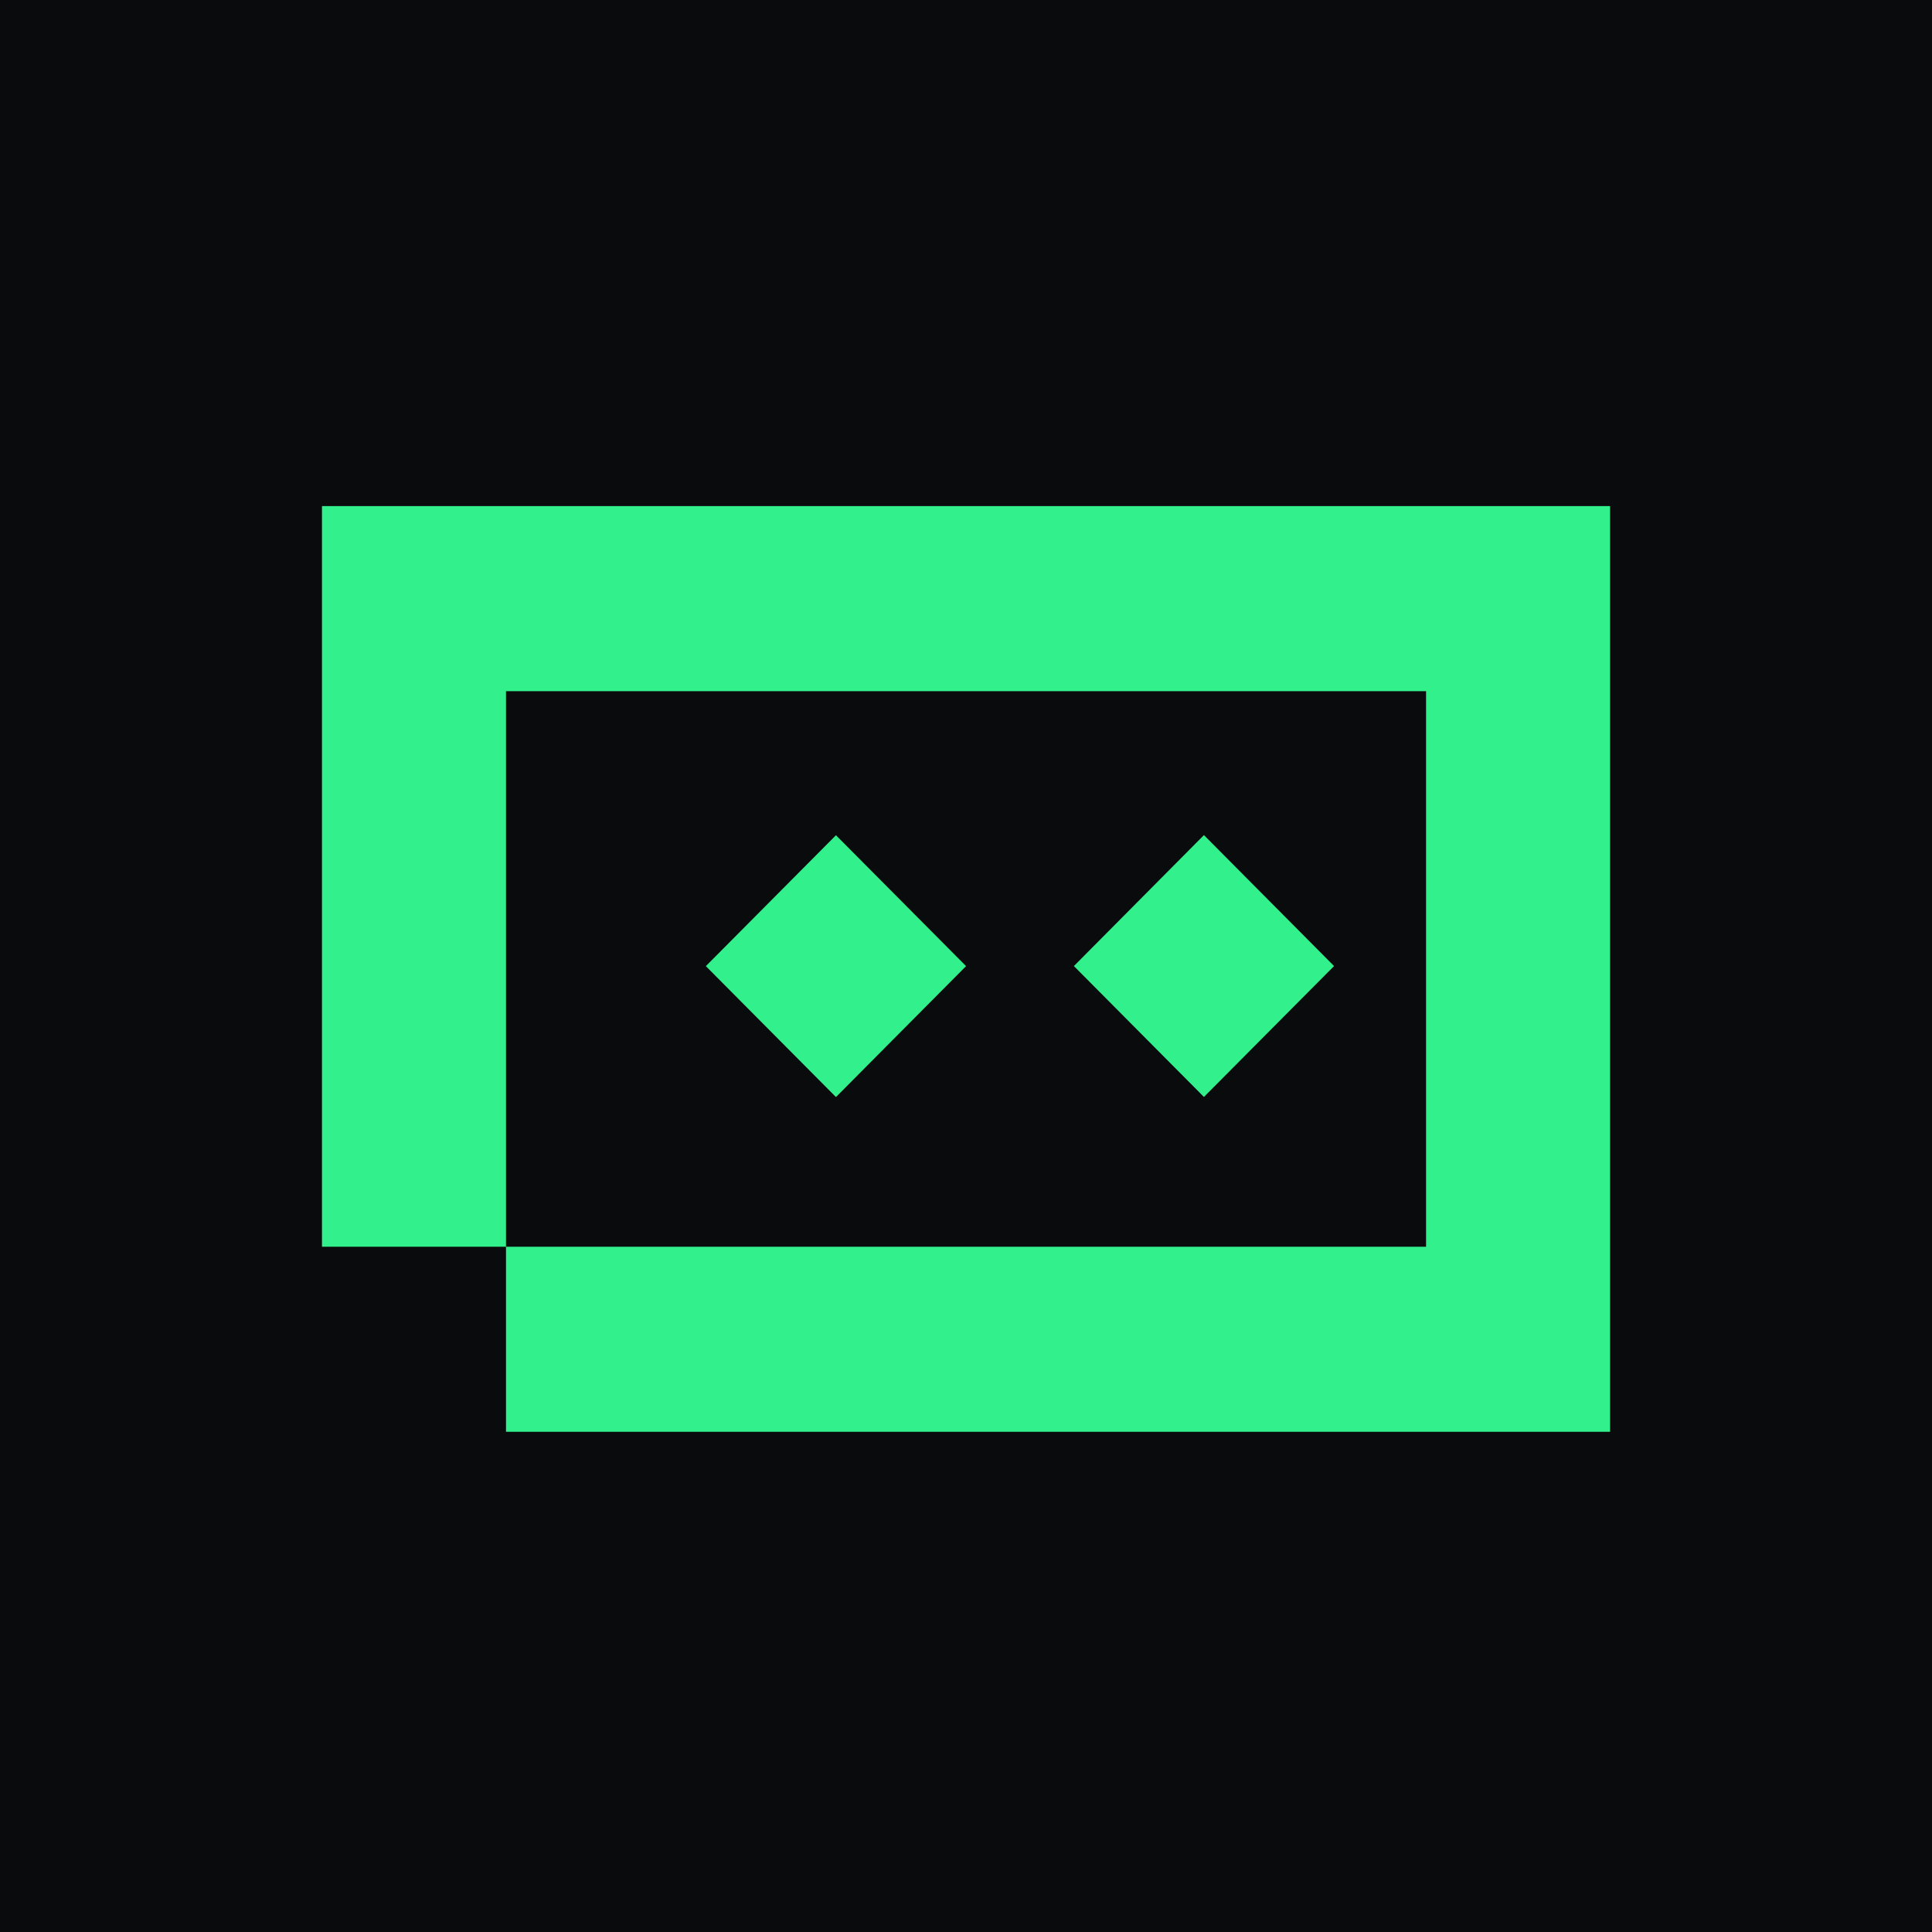
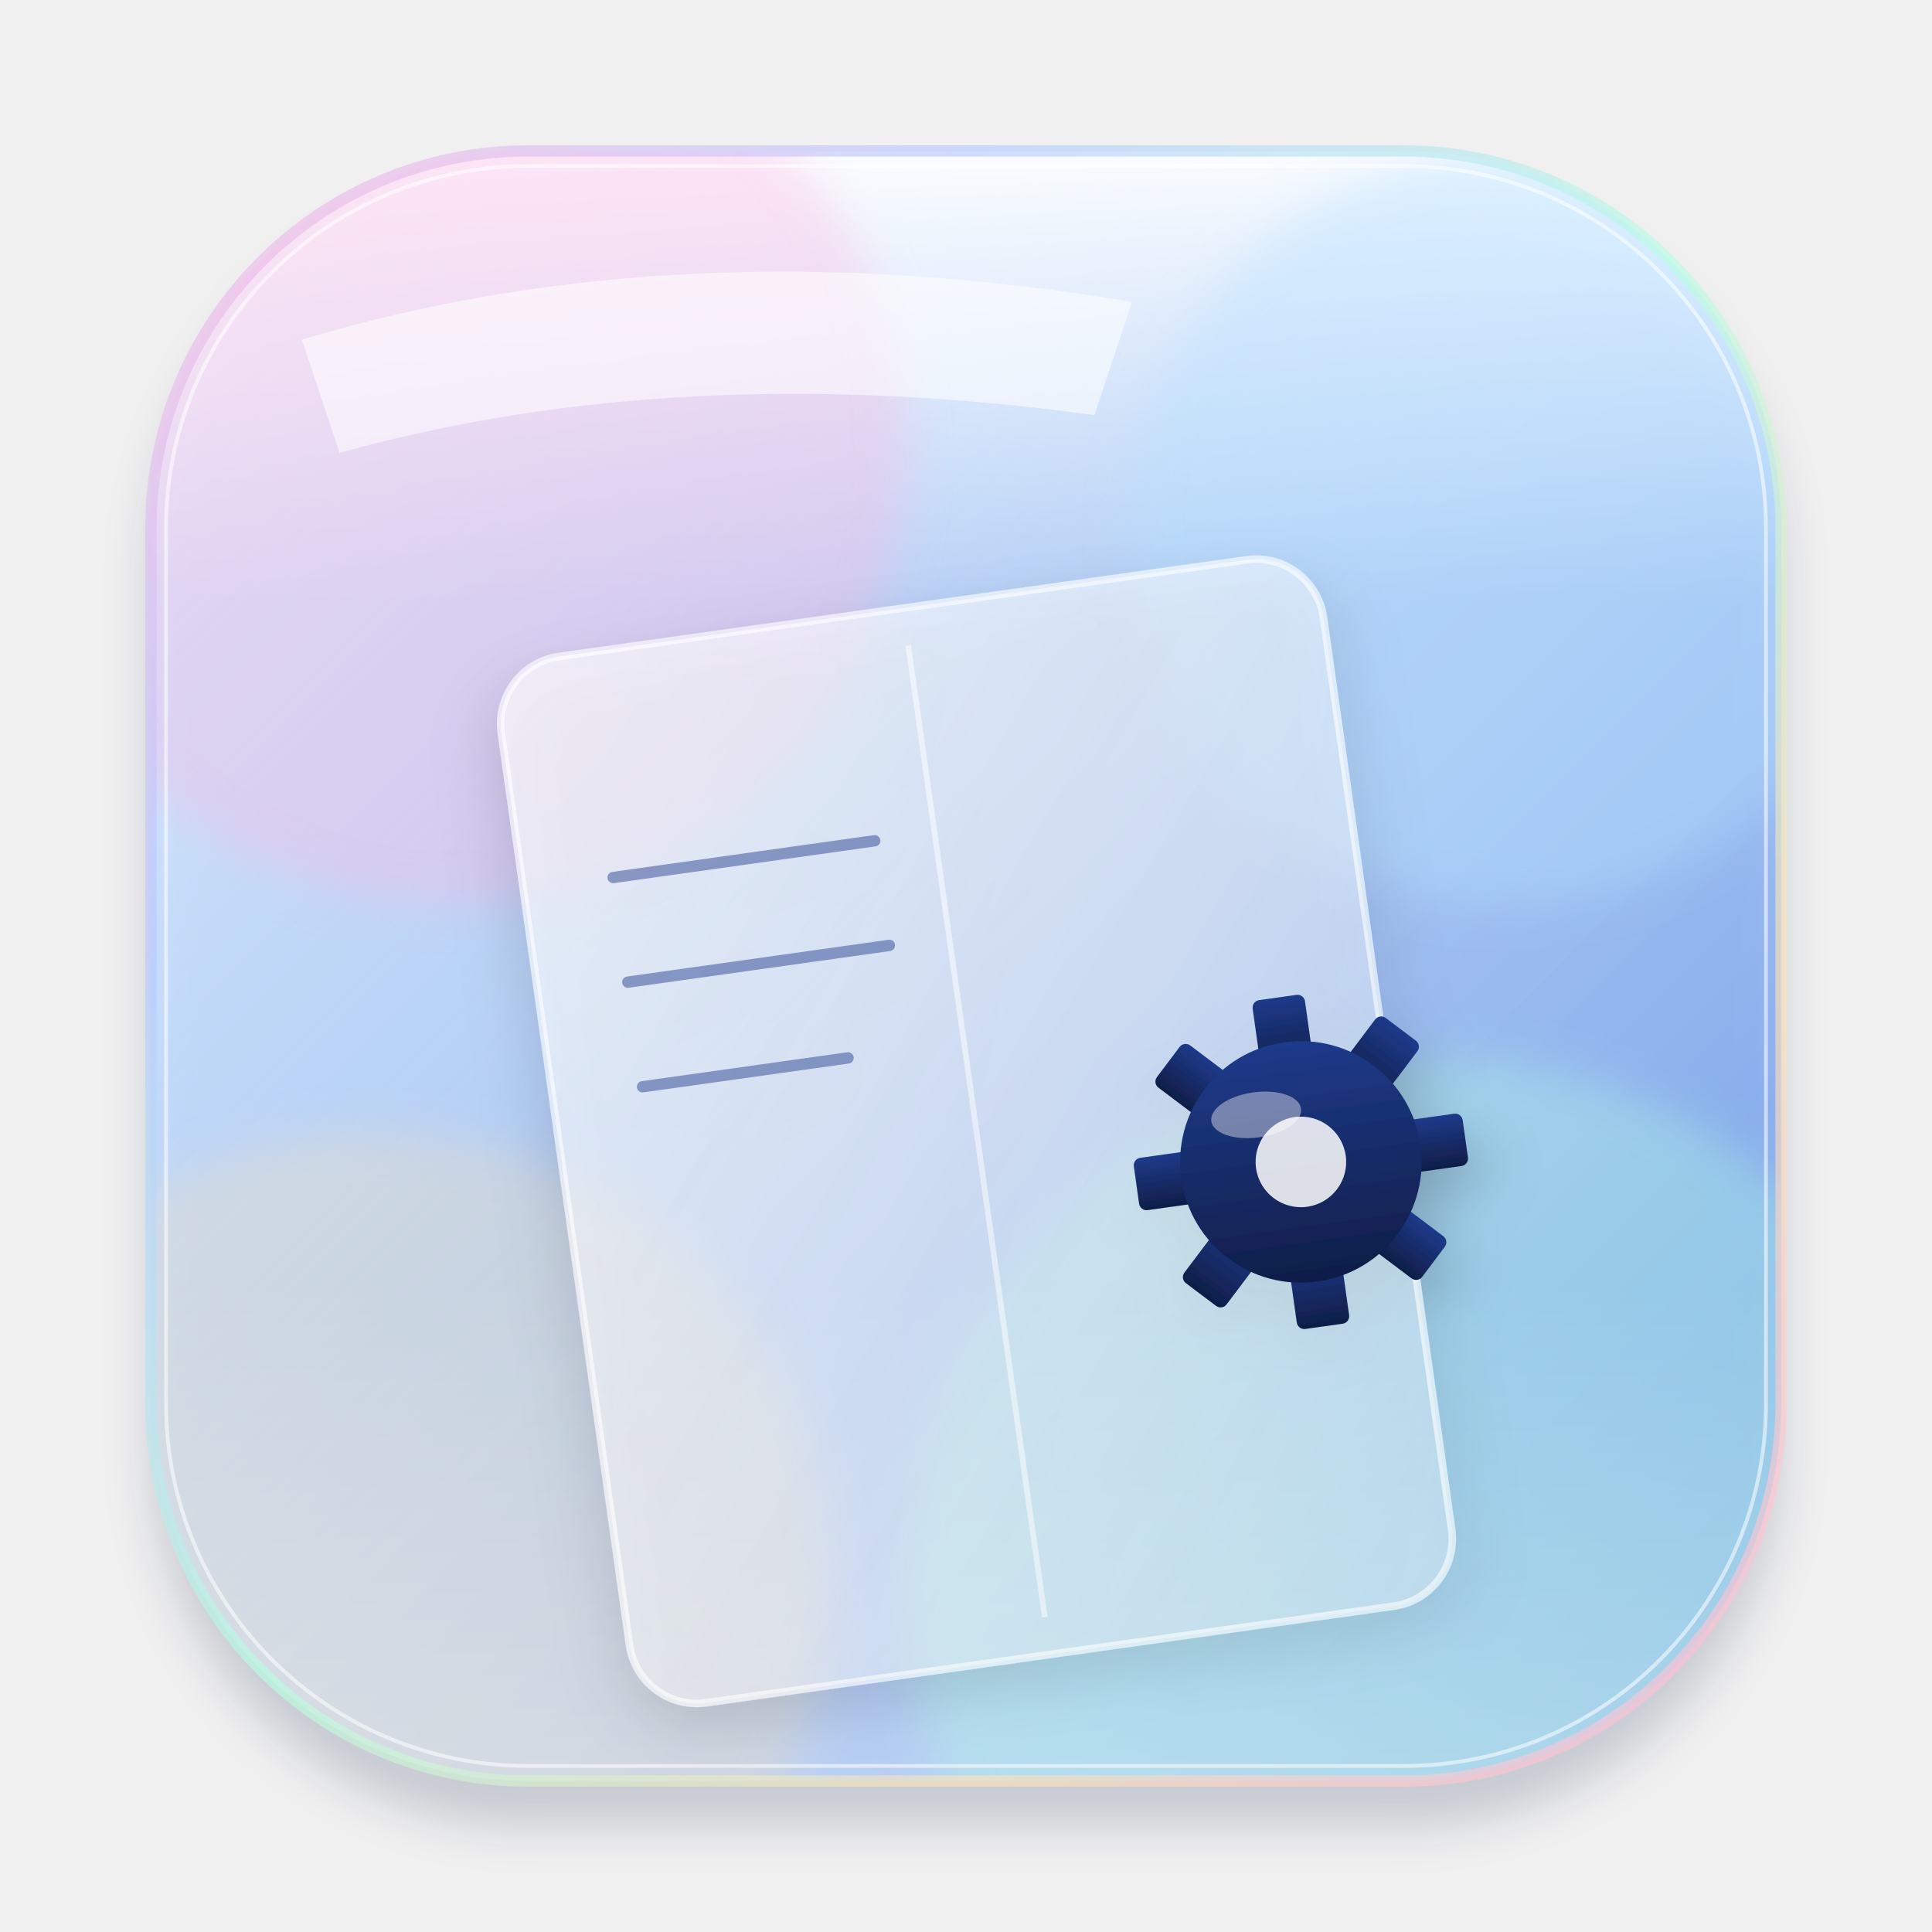
- <svg xmlns="http://www.w3.org/2000/svg" width="32" height="32" viewBox="0 0 32 32" fill="none">
-   <rect width="32" height="32" fill="#0A0B0D" />
-   <path d="M26.668 23.715H8.381V20.65H5.333V8.382H26.668V23.715ZM8.381 20.65H23.62V11.448H8.381V20.65ZM16.001 16.002L13.846 18.171L11.691 16.002L13.846 13.834L16.001 16.002ZM22.096 16.001L19.941 18.169L17.787 16.001L19.941 13.832L22.096 16.001Z" fill="#32F08C" />
+ <svg xmlns="http://www.w3.org/2000/svg" width="512" height="512" viewBox="0 0 512 512" fill="none">
+   <defs>
+     <linearGradient id="glassFill" x1="0" y1="0" x2="1" y2="1">
+       <stop offset="0%" stop-color="#E0F2FF" stop-opacity="0.95" />
+       <stop offset="50%" stop-color="#A5C9FF" stop-opacity="0.75" />
+       <stop offset="100%" stop-color="#5B8FE8" stop-opacity="0.85" />
+     </linearGradient>
+     <linearGradient id="topHighlight" x1="0.5" y1="0" x2="0.5" y2="1">
+       <stop offset="0%" stop-color="#FFFFFF" stop-opacity="0.9" />
+       <stop offset="60%" stop-color="#FFFFFF" stop-opacity="0.0" />
+     </linearGradient>
+     <linearGradient id="bottomGlow" x1="0.5" y1="0" x2="0.5" y2="1">
+       <stop offset="0%" stop-color="#FFFFFF" stop-opacity="0.0" />
+       <stop offset="100%" stop-color="#FFFFFF" stop-opacity="0.35" />
+     </linearGradient>
+     <linearGradient id="iridescent" x1="0" y1="0" x2="1" y2="1">
+       <stop offset="0%" stop-color="#FF9AC4" />
+       <stop offset="20%" stop-color="#C99CFF" />
+       <stop offset="40%" stop-color="#9CC9FF" />
+       <stop offset="60%" stop-color="#9CFFD4" />
+       <stop offset="80%" stop-color="#FFE39C" />
+       <stop offset="100%" stop-color="#FF9AC4" />
+     </linearGradient>
+     <linearGradient id="bookCover" x1="0" y1="0" x2="1" y2="1">
+       <stop offset="0%" stop-color="#FFFFFF" stop-opacity="0.65" />
+       <stop offset="100%" stop-color="#FFFFFF" stop-opacity="0.25" />
+     </linearGradient>
+     <linearGradient id="gearGrad" x1="0" y1="0" x2="0" y2="1">
+       <stop offset="0%" stop-color="#1E3A8A" />
+       <stop offset="100%" stop-color="#0F1E47" />
+     </linearGradient>
+     <filter id="softBlur" x="-20%" y="-20%" width="140%" height="140%">
+       <feGaussianBlur stdDeviation="6" />
+     </filter>
+     <filter id="dropShadow" x="-50%" y="-50%" width="200%" height="200%">
+       <feGaussianBlur in="SourceAlpha" stdDeviation="8" />
+       <feOffset dx="0" dy="6" result="offsetblur" />
+       <feComponentTransfer>
+         <feFuncA type="linear" slope="0.25" />
+       </feComponentTransfer>
+       <feMerge>
+         <feMergeNode />
+         <feMergeNode in="SourceGraphic" />
+       </feMerge>
+     </filter>
+     <linearGradient id="rimSheen" x1="0" y1="0" x2="1" y2="1">
+       <stop offset="0%" stop-color="#FFB6E1" stop-opacity="0.9" />
+       <stop offset="25%" stop-color="#B6C9FF" stop-opacity="0.9" />
+       <stop offset="50%" stop-color="#B6FFE3" stop-opacity="0.9" />
+       <stop offset="75%" stop-color="#FFE3B6" stop-opacity="0.9" />
+       <stop offset="100%" stop-color="#FFB6E1" stop-opacity="0.9" />
+     </linearGradient>
+     <clipPath id="iconClip">
+       <rect x="40" y="40" width="432" height="432" rx="100" ry="100" />
+     </clipPath>
+   </defs>
+   <rect x="40" y="40" width="432" height="432" rx="100" ry="100" fill="#0F1E47" opacity="0.18" filter="url(#softBlur)" transform="translate(0,12)" />
+   <g clip-path="url(#iconClip)">
+     <rect x="40" y="40" width="432" height="432" fill="url(#glassFill)" />
+     <rect x="40" y="40" width="432" height="200" fill="url(#topHighlight)" />
+     <rect x="40" y="340" width="432" height="132" fill="url(#bottomGlow)" />
+     <circle cx="120" cy="120" r="120" fill="#FFB6E1" opacity="0.35" filter="url(#softBlur)" />
+     <circle cx="400" cy="140" r="100" fill="#B6E1FF" opacity="0.4" filter="url(#softBlur)" />
+     <circle cx="380" cy="420" r="140" fill="#B6FFE3" opacity="0.35" filter="url(#softBlur)" />
+     <circle cx="100" cy="420" r="120" fill="#FFE3B6" opacity="0.3" filter="url(#softBlur)" />
+     <g transform="rotate(-8 256 280)" filter="url(#dropShadow)">
+       <rect x="146" y="160" width="220" height="280" rx="18" fill="url(#bookCover)" stroke="#FFFFFF" stroke-width="2" stroke-opacity="0.6" />
+       <line x1="256" y1="170" x2="256" y2="430" stroke="#FFFFFF" stroke-width="1.5" stroke-opacity="0.5" />
+       <line x1="170" y1="220" x2="240" y2="220" stroke="#1E3A8A" stroke-width="3" stroke-linecap="round" opacity="0.45" />
+       <line x1="170" y1="248" x2="240" y2="248" stroke="#1E3A8A" stroke-width="3" stroke-linecap="round" opacity="0.45" />
+       <line x1="170" y1="276" x2="225" y2="276" stroke="#1E3A8A" stroke-width="3" stroke-linecap="round" opacity="0.45" />
+       <g transform="translate(340 320)">
+         <g fill="url(#gearGrad)">
+           <rect x="-7" y="-44" width="14" height="20" rx="2" />
+           <rect x="-7" y="24" width="14" height="20" rx="2" />
+           <rect x="-44" y="-7" width="20" height="14" rx="2" />
+           <rect x="24" y="-7" width="20" height="14" rx="2" />
+           <rect x="-7" y="-44" width="14" height="20" rx="2" transform="rotate(45)" />
+           <rect x="-7" y="24" width="14" height="20" rx="2" transform="rotate(45)" />
+           <rect x="-44" y="-7" width="20" height="14" rx="2" transform="rotate(45)" />
+           <rect x="24" y="-7" width="20" height="14" rx="2" transform="rotate(45)" />
+         </g>
+         <circle r="32" fill="url(#gearGrad)" />
+         <circle r="12" fill="#FFFFFF" fill-opacity="0.85" />
+         <ellipse cx="-10" cy="-14" rx="12" ry="6" fill="#FFFFFF" opacity="0.4" />
+       </g>
+     </g>
+     <path d="M 80 90 Q 180 60 300 80 L 290 110 Q 180 95 90 120 Z" fill="#FFFFFF" opacity="0.55" />
+   </g>
+   <rect x="40" y="40" width="432" height="432" rx="100" ry="100" fill="none" stroke="url(#rimSheen)" stroke-width="3" stroke-opacity="0.7" />
+   <rect x="44" y="44" width="424" height="424" rx="96" ry="96" fill="none" stroke="#FFFFFF" stroke-width="1" stroke-opacity="0.55" />
</svg>
